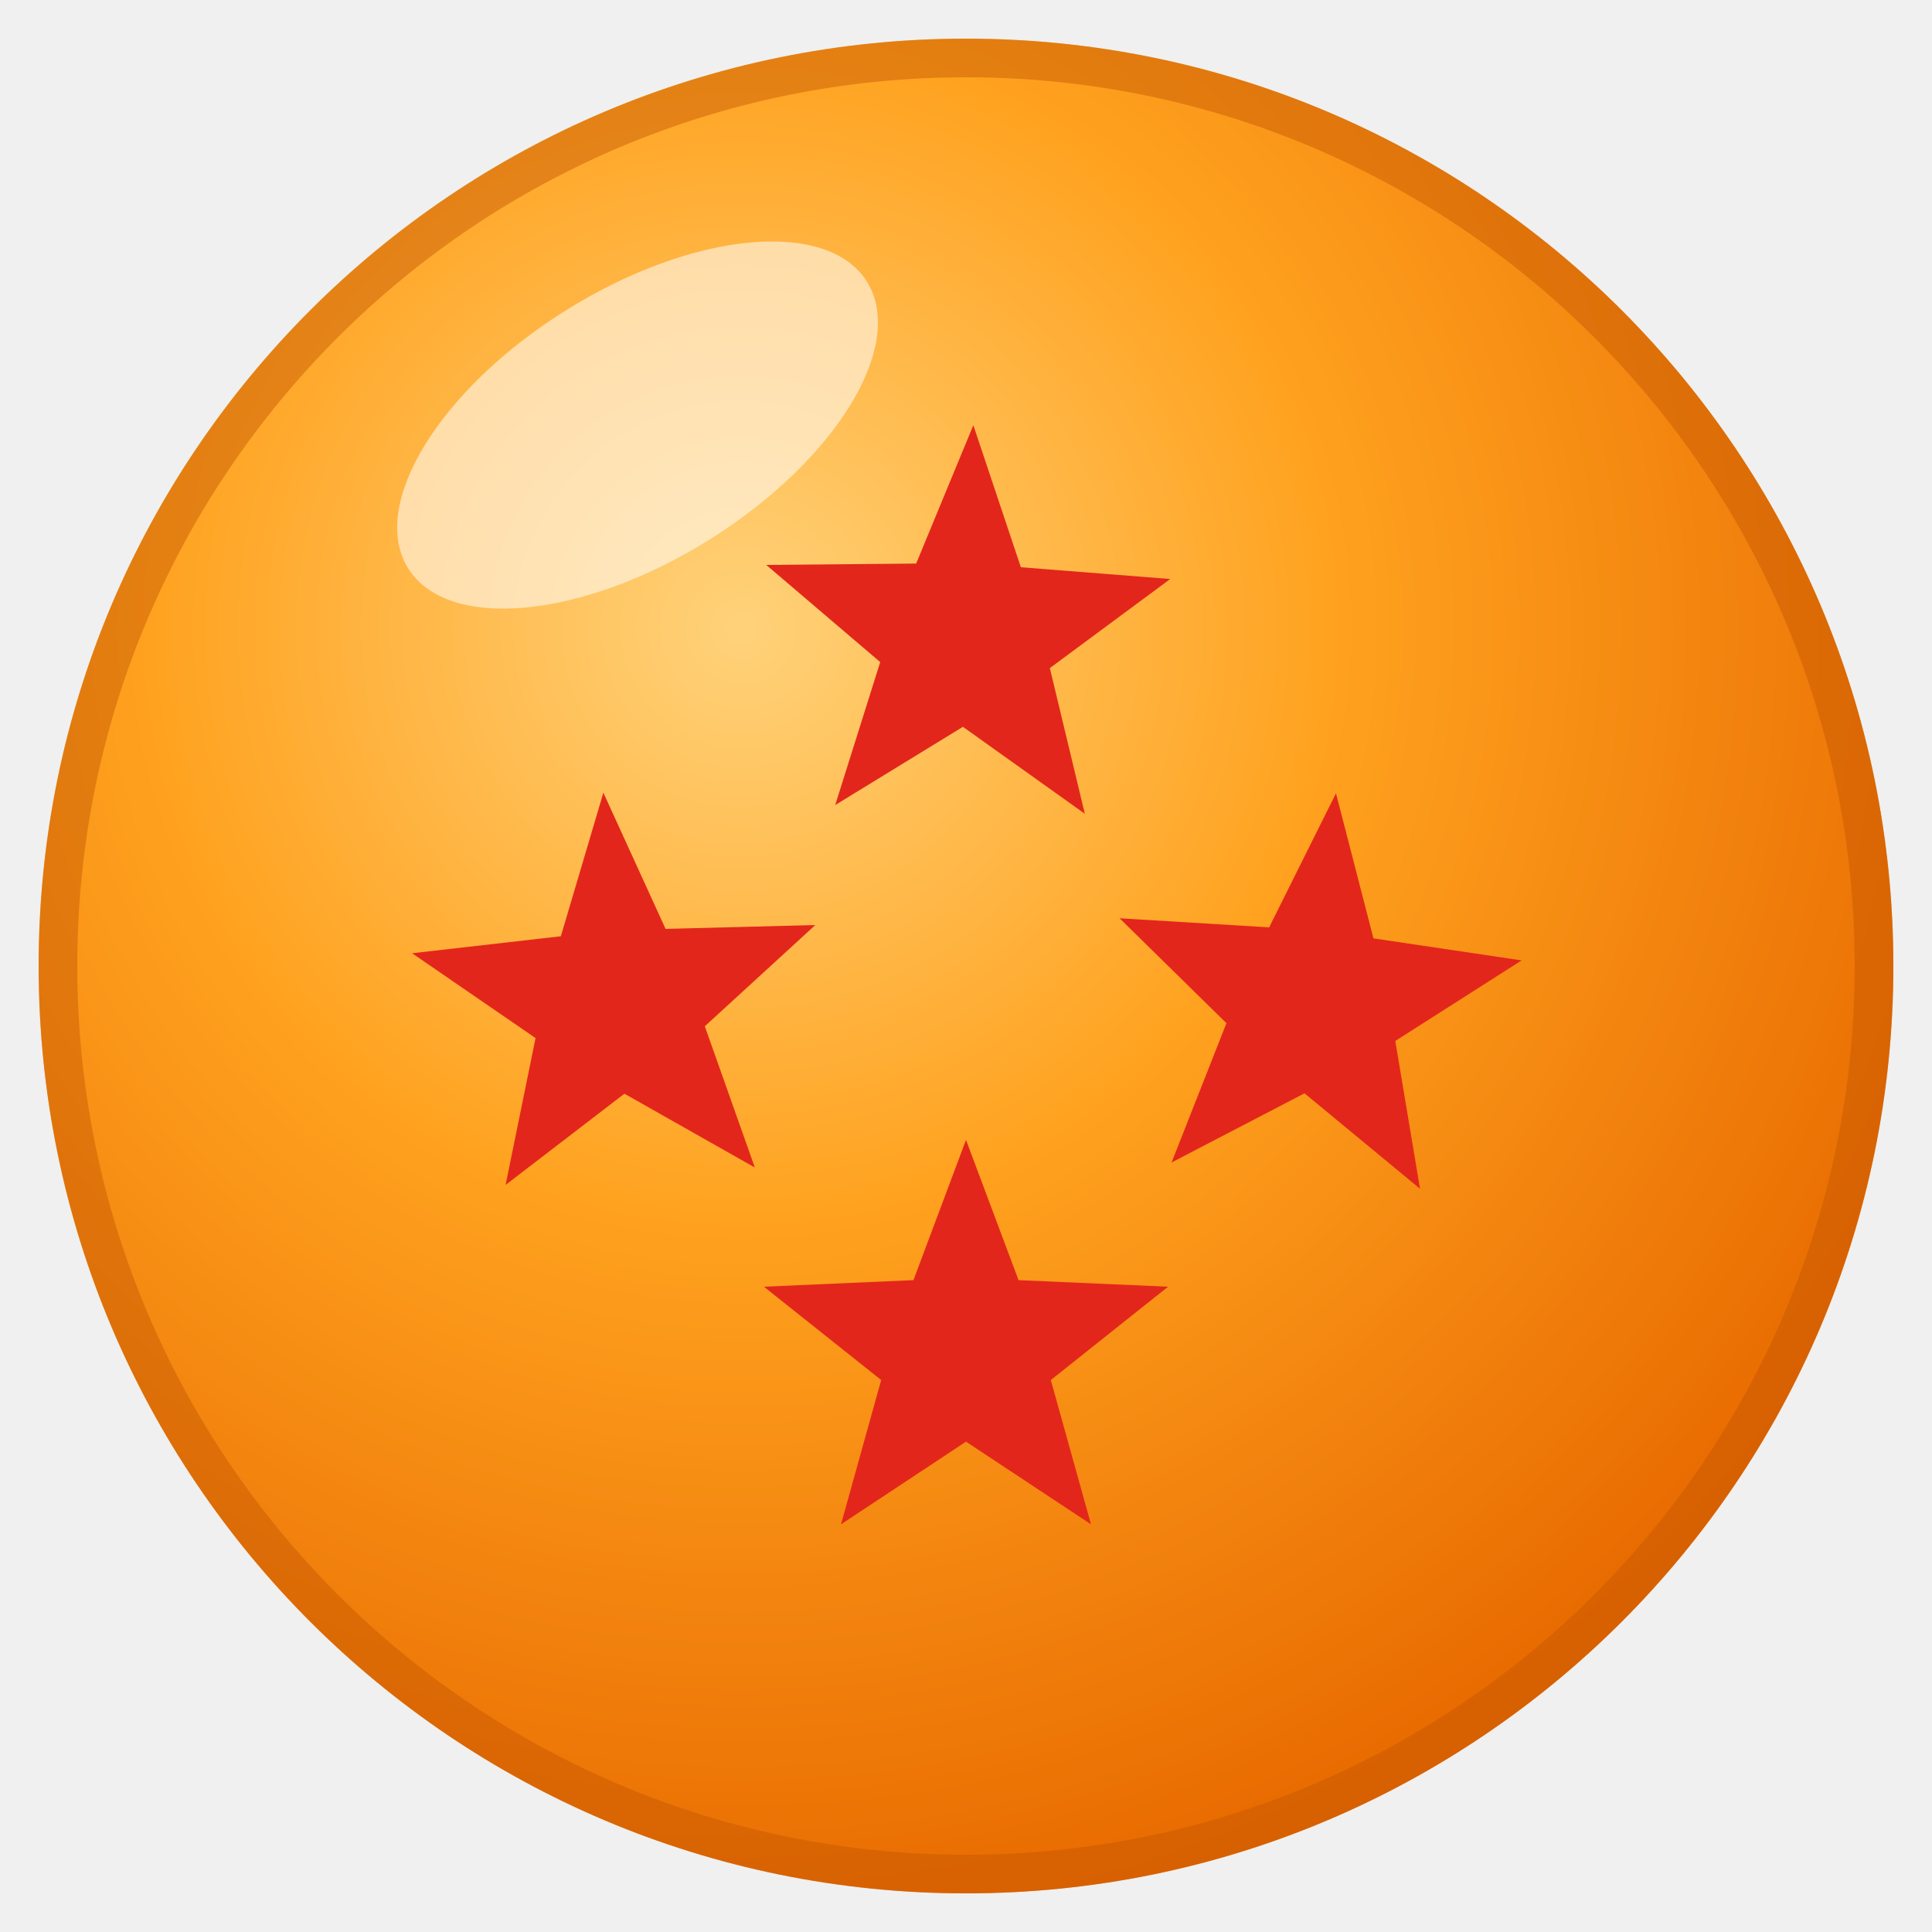
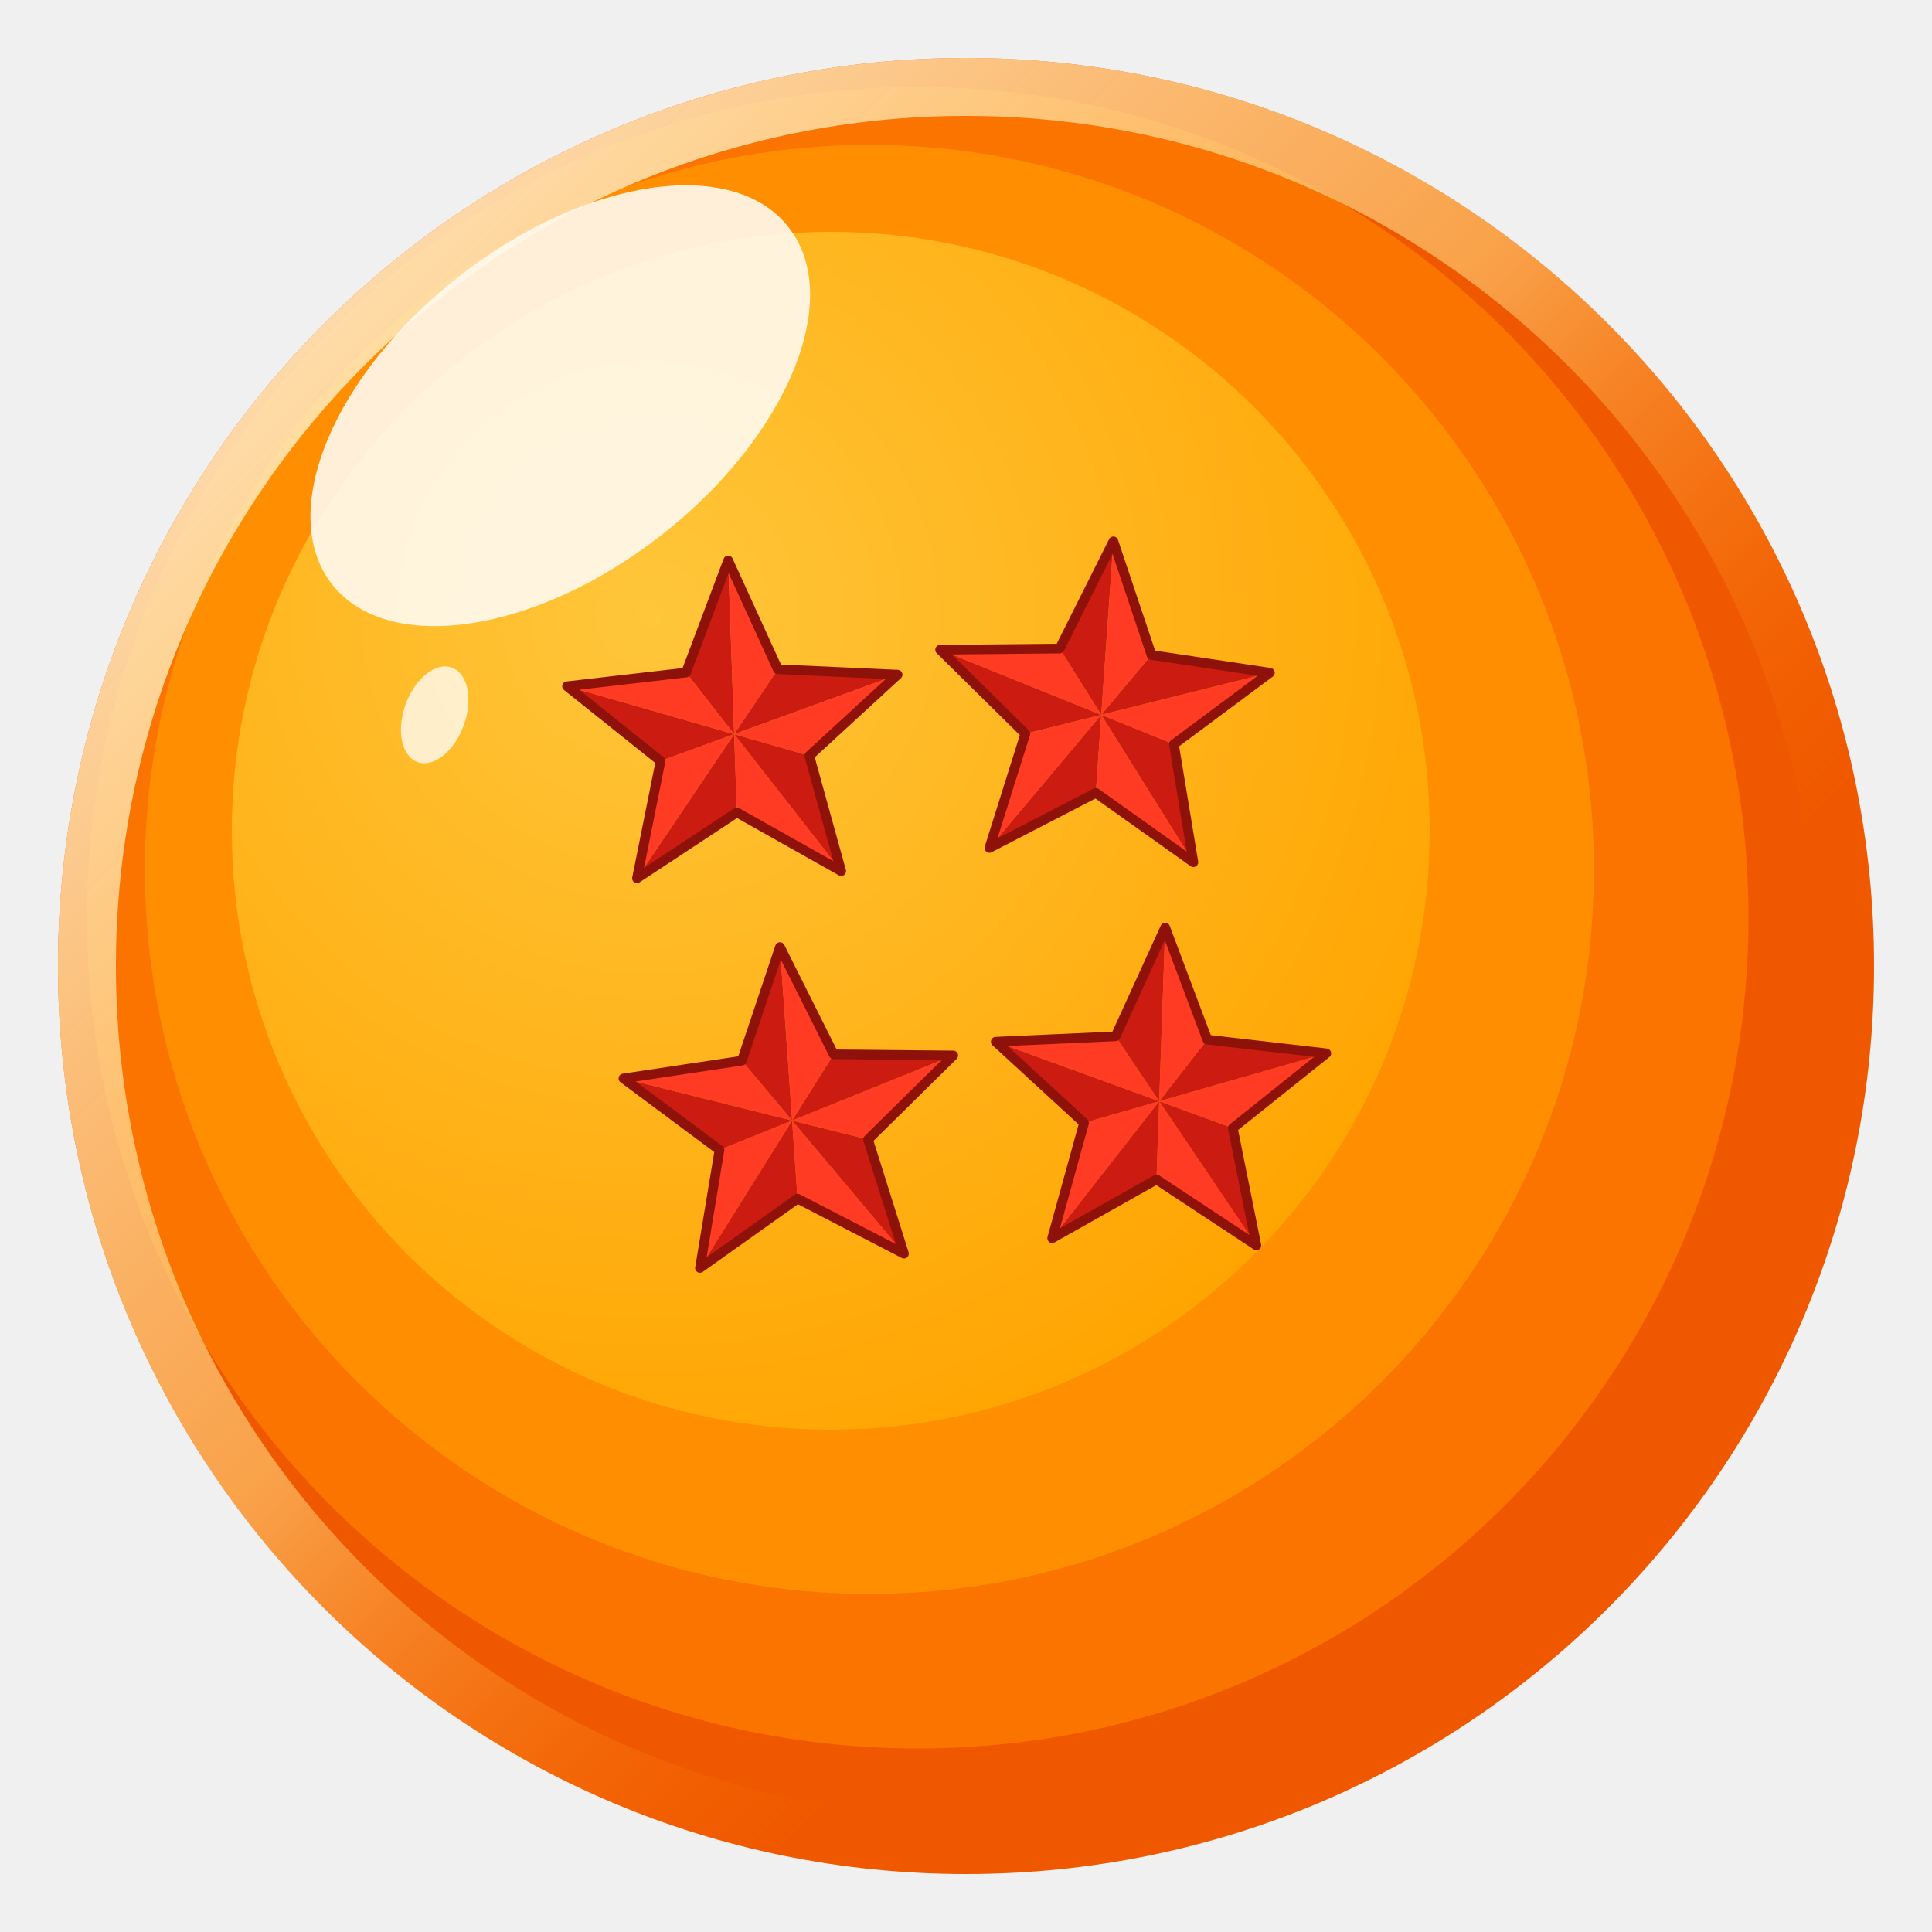
<svg xmlns="http://www.w3.org/2000/svg" viewBox="0 0 100 100">
  <defs>
-     <radialGradient id="ball" cx="38%" cy="32%" r="70%">
-       <stop offset="0" stop-color="#ffd27a" />
-       <stop offset="0.45" stop-color="#ffa21f" />
-       <stop offset="1" stop-color="#e86a00" />
+     <radialGradient id="core" cx="35%" cy="32%" r="75%">
+       <stop offset="0" stop-color="#ffc63a" />
+       <stop offset="1" stop-color="#ffa400" />
    </radialGradient>
+     <linearGradient id="rim" x1="0" y1="0" x2="1" y2="1">
+       <stop offset="0" stop-color="#fff4dc" />
+       <stop offset="0.45" stop-color="#ffd27a" stop-opacity="0.6" />
+       <stop offset="0.7" stop-color="#ff8a00" stop-opacity="0" />
+     </linearGradient>
  </defs>
-   <circle cx="50" cy="50" r="48" fill="url(#ball)" />
-   <circle cx="50" cy="50" r="47" fill="none" stroke="#c45500" stroke-opacity="0.45" stroke-width="2" />
-   <path fill="#e3261b" d="M50.38,22.01L52.84,29.36L60.57,29.97L54.34,34.58L56.15,42.12L49.84,37.62L43.23,41.67L45.56,34.27L39.66,29.24L47.42,29.17ZM31.23,41.03L34.45,48.08L42.20,47.88L36.48,53.12L39.07,60.43L32.32,56.61L26.17,61.33L27.72,53.73L21.33,49.34L29.03,48.46ZM69.15,41.06L71.09,48.57L78.76,49.71L72.22,53.88L73.50,61.53L67.52,56.59L60.64,60.17L63.48,52.96L57.95,47.53L65.69,48.00ZM50.00,59.00L52.72,66.26L60.46,66.60L54.39,71.43L56.47,78.90L50.00,74.62L43.53,78.90L45.61,71.43L39.54,66.60L47.28,66.26Z" />
-   <ellipse cx="33" cy="22" rx="14" ry="7" fill="#ffffff" fill-opacity="0.55" transform="rotate(-32 33 22)" />
+   <circle cx="50" cy="50" r="47" fill="#f05800" />
+   <circle cx="47.5" cy="47.5" r="43" fill="#fb7400" />
+   <circle cx="45" cy="45" r="37.5" fill="#ff8f00" />
+   <circle cx="43" cy="43" r="31" fill="url(#core)" />
+   <circle cx="50" cy="50" r="45.5" fill="none" stroke="url(#rim)" stroke-width="3" />
+   <path fill="#ff3b24" d="M38.00,38.00L37.69,29.01L40.26,34.64ZM38.00,38.00L46.46,34.92L41.89,39.12ZM38.00,38.00L43.54,45.09L38.14,42.05ZM38.00,38.00L32.97,45.46L34.19,39.39ZM38.00,38.00L29.35,35.52L35.51,34.81ZM57.00,37.00L57.63,28.02L59.60,33.90ZM57.00,37.00L65.73,34.82L60.76,38.52ZM57.00,37.00L61.77,44.63L56.72,41.04ZM57.00,37.00L51.21,43.89L53.07,37.98ZM57.00,37.00L48.66,33.63L54.85,33.57ZM41.00,58.00L40.37,49.02L43.15,54.57ZM41.00,58.00L49.34,54.63L44.93,58.98ZM41.00,58.00L46.79,64.89L41.28,62.04ZM41.00,58.00L36.23,65.63L37.24,59.52ZM41.00,58.00L32.27,55.82L38.40,54.90ZM60.00,57.00L60.31,48.01L62.49,53.81ZM60.00,57.00L68.65,54.52L63.81,58.39ZM60.00,57.00L65.03,64.46L59.86,61.05ZM60.00,57.00L54.46,64.09L56.11,58.12ZM60.00,57.00L51.54,53.92L57.74,53.64Z" />
+   <path fill="#cc1b10" d="M38.00,38.00L40.26,34.64L46.46,34.92ZM38.00,38.00L41.89,39.12L43.54,45.09ZM38.00,38.00L38.14,42.05L32.97,45.46ZM38.00,38.00L34.19,39.39L29.35,35.52ZM38.00,38.00L35.51,34.81L37.69,29.01ZM57.00,37.00L59.60,33.90L65.73,34.82ZM57.00,37.00L60.76,38.52L61.77,44.63ZM57.00,37.00L56.72,41.04L51.21,43.89ZM57.00,37.00L53.07,37.98L48.66,33.63ZM57.00,37.00L54.85,33.57L57.63,28.02ZM41.00,58.00L43.15,54.57L49.34,54.63ZM41.00,58.00L44.93,58.98L46.79,64.89ZM41.00,58.00L41.28,62.04L36.23,65.63ZM41.00,58.00L37.24,59.52L32.27,55.82ZM41.00,58.00L38.40,54.90L40.37,49.02ZM60.00,57.00L62.49,53.81L68.65,54.52ZM60.00,57.00L63.81,58.39L65.03,64.46ZM60.00,57.00L59.86,61.05L54.46,64.09ZM60.00,57.00L56.11,58.12L51.54,53.92ZM60.00,57.00L57.74,53.64L60.31,48.01Z" />
+   <path fill="none" stroke="#8e1209" stroke-width="0.5" stroke-linejoin="round" d="M37.69,29.01L40.26,34.64L46.46,34.92L41.89,39.12L43.54,45.09L38.14,42.05L32.97,45.46L34.19,39.39L29.35,35.52L35.51,34.81ZM57.63,28.02L59.60,33.90L65.73,34.82L60.76,38.52L61.77,44.63L56.72,41.04L51.21,43.89L53.07,37.98L48.66,33.63L54.85,33.57ZM40.37,49.02L43.15,54.57L49.34,54.63L44.93,58.98L46.79,64.89L41.28,62.04L36.23,65.63L37.24,59.52L32.27,55.82L38.40,54.90ZM60.31,48.01L62.49,53.81L68.65,54.52L63.81,58.39L65.03,64.46L59.86,61.05L54.46,64.09L56.11,58.12L51.54,53.92L57.74,53.64Z" />
+   <ellipse cx="29" cy="21" rx="15" ry="8.5" fill="#fffaf0" fill-opacity="0.9" transform="rotate(-38 29 21)" />
+   <ellipse cx="22.5" cy="37" rx="1.6" ry="2.6" fill="#ffffff" fill-opacity="0.75" transform="rotate(20 22.5 37)" />
</svg>
